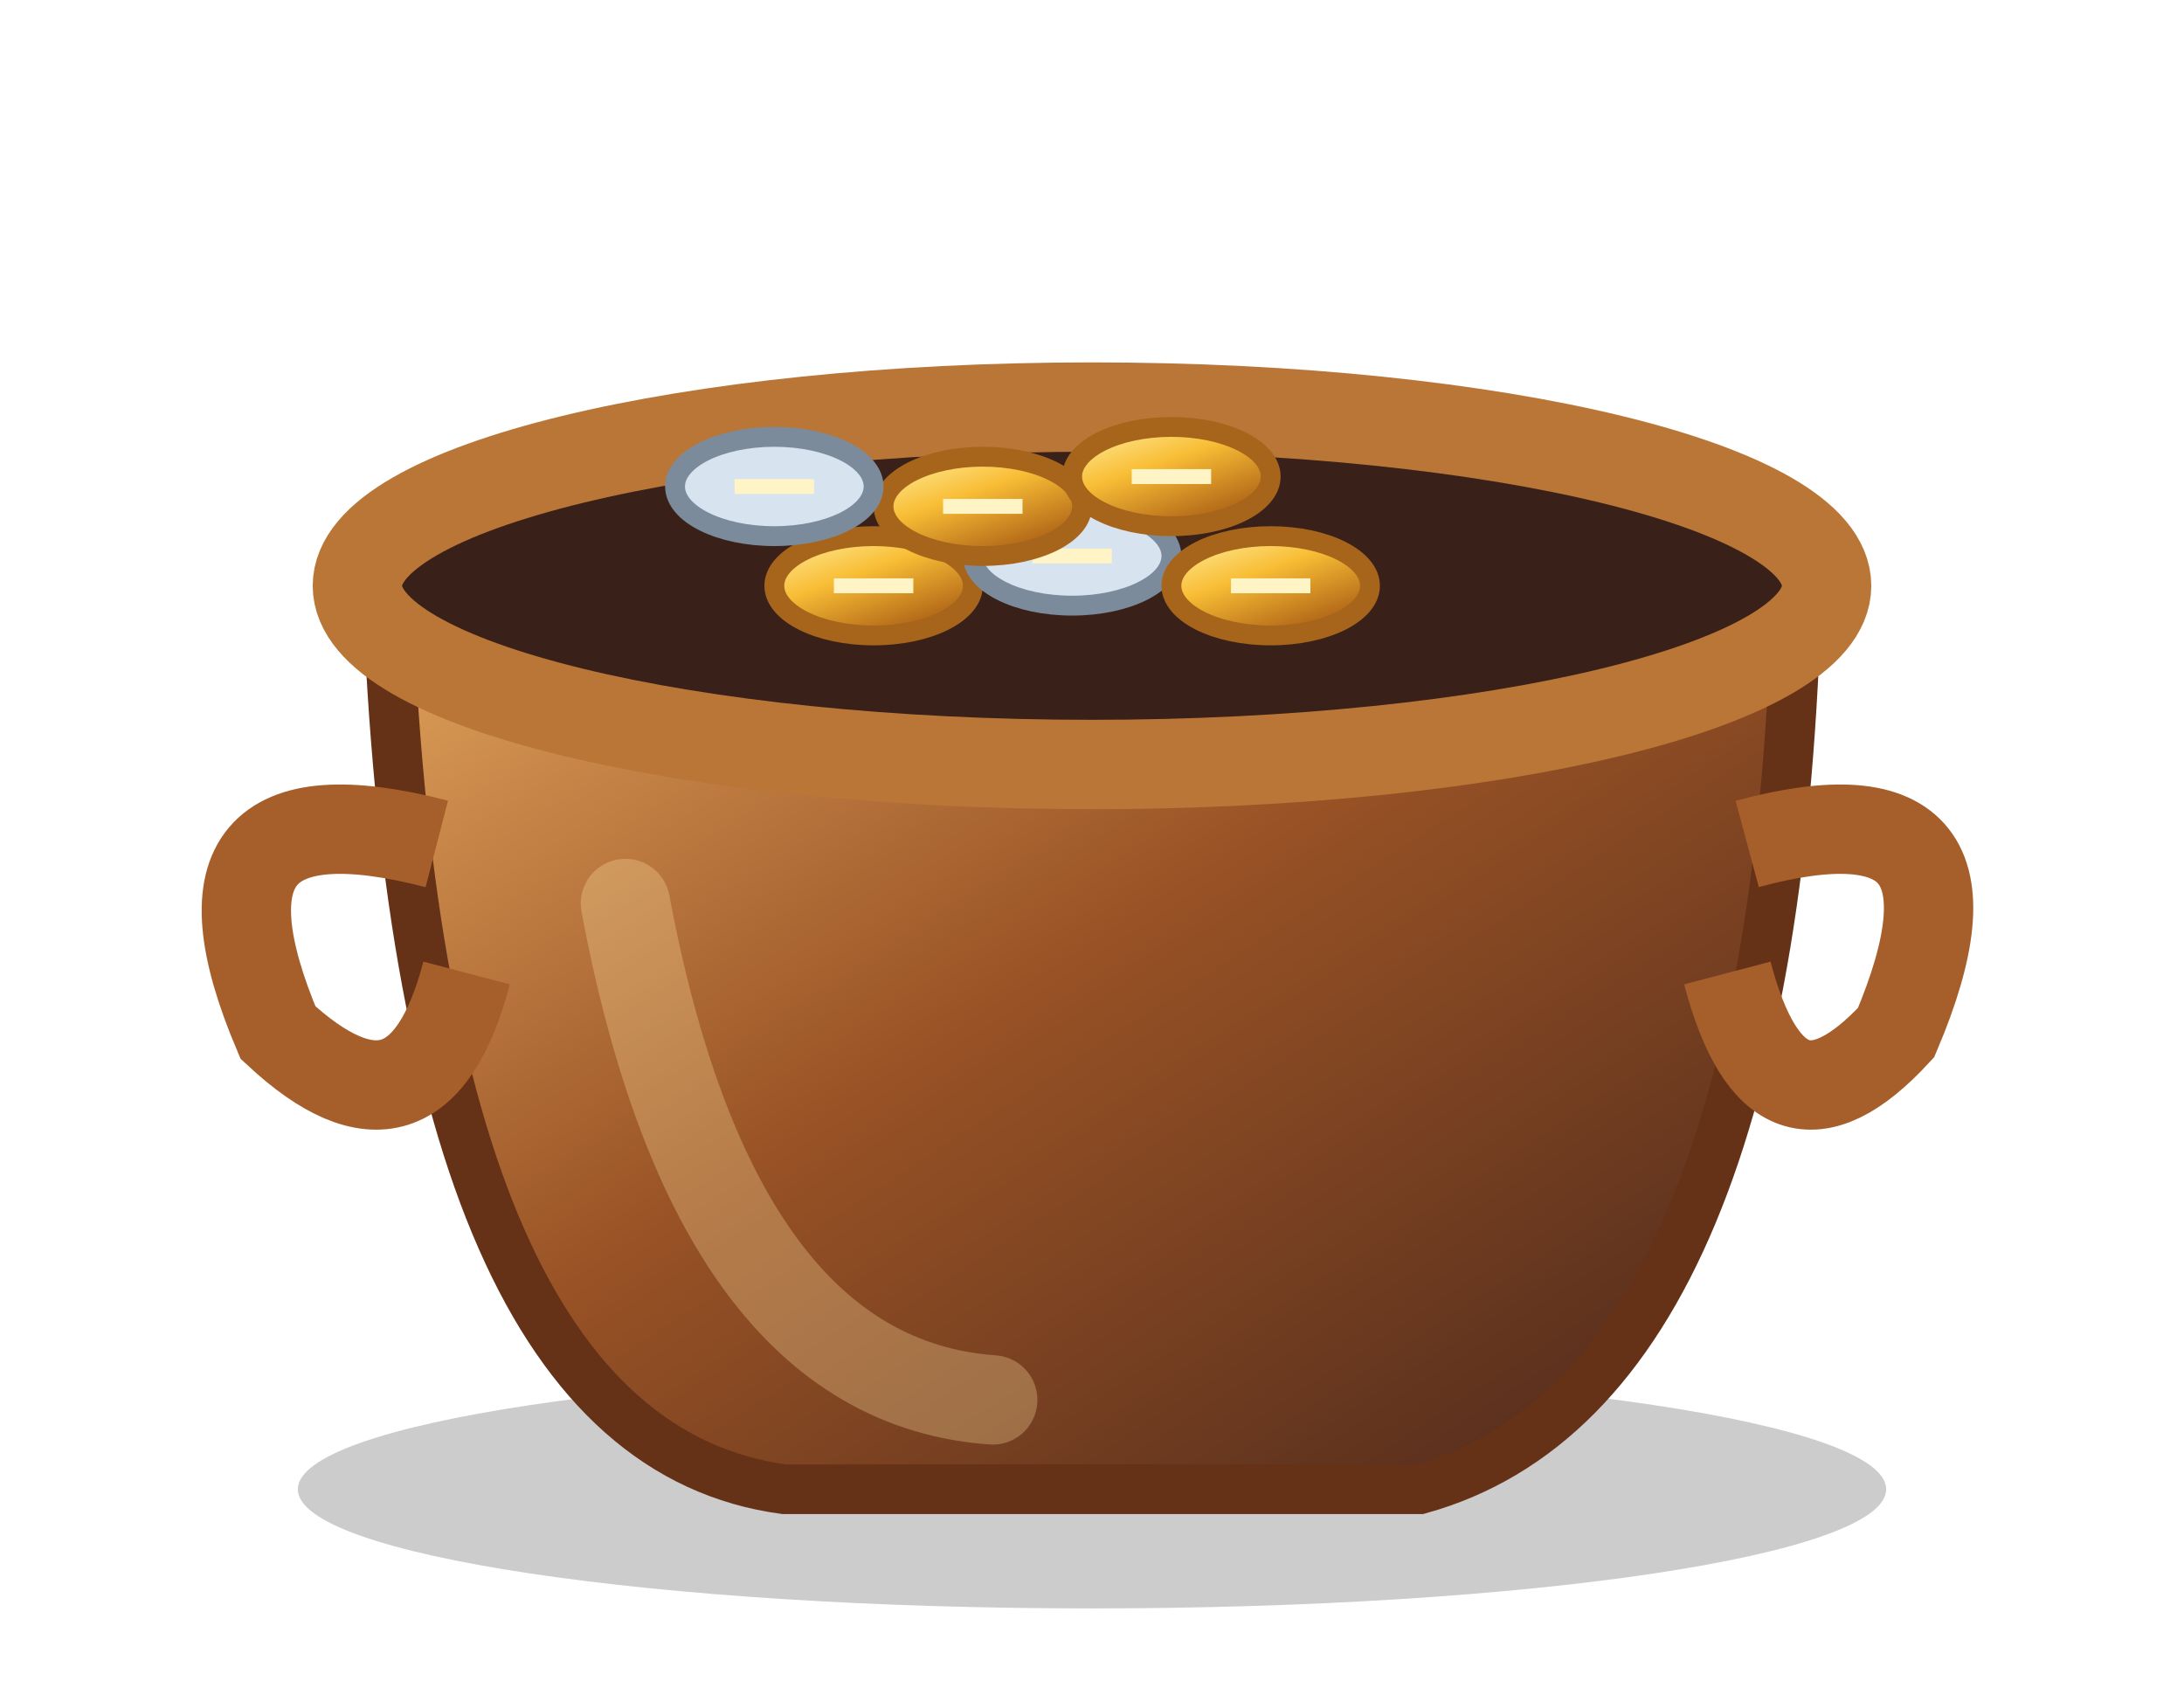
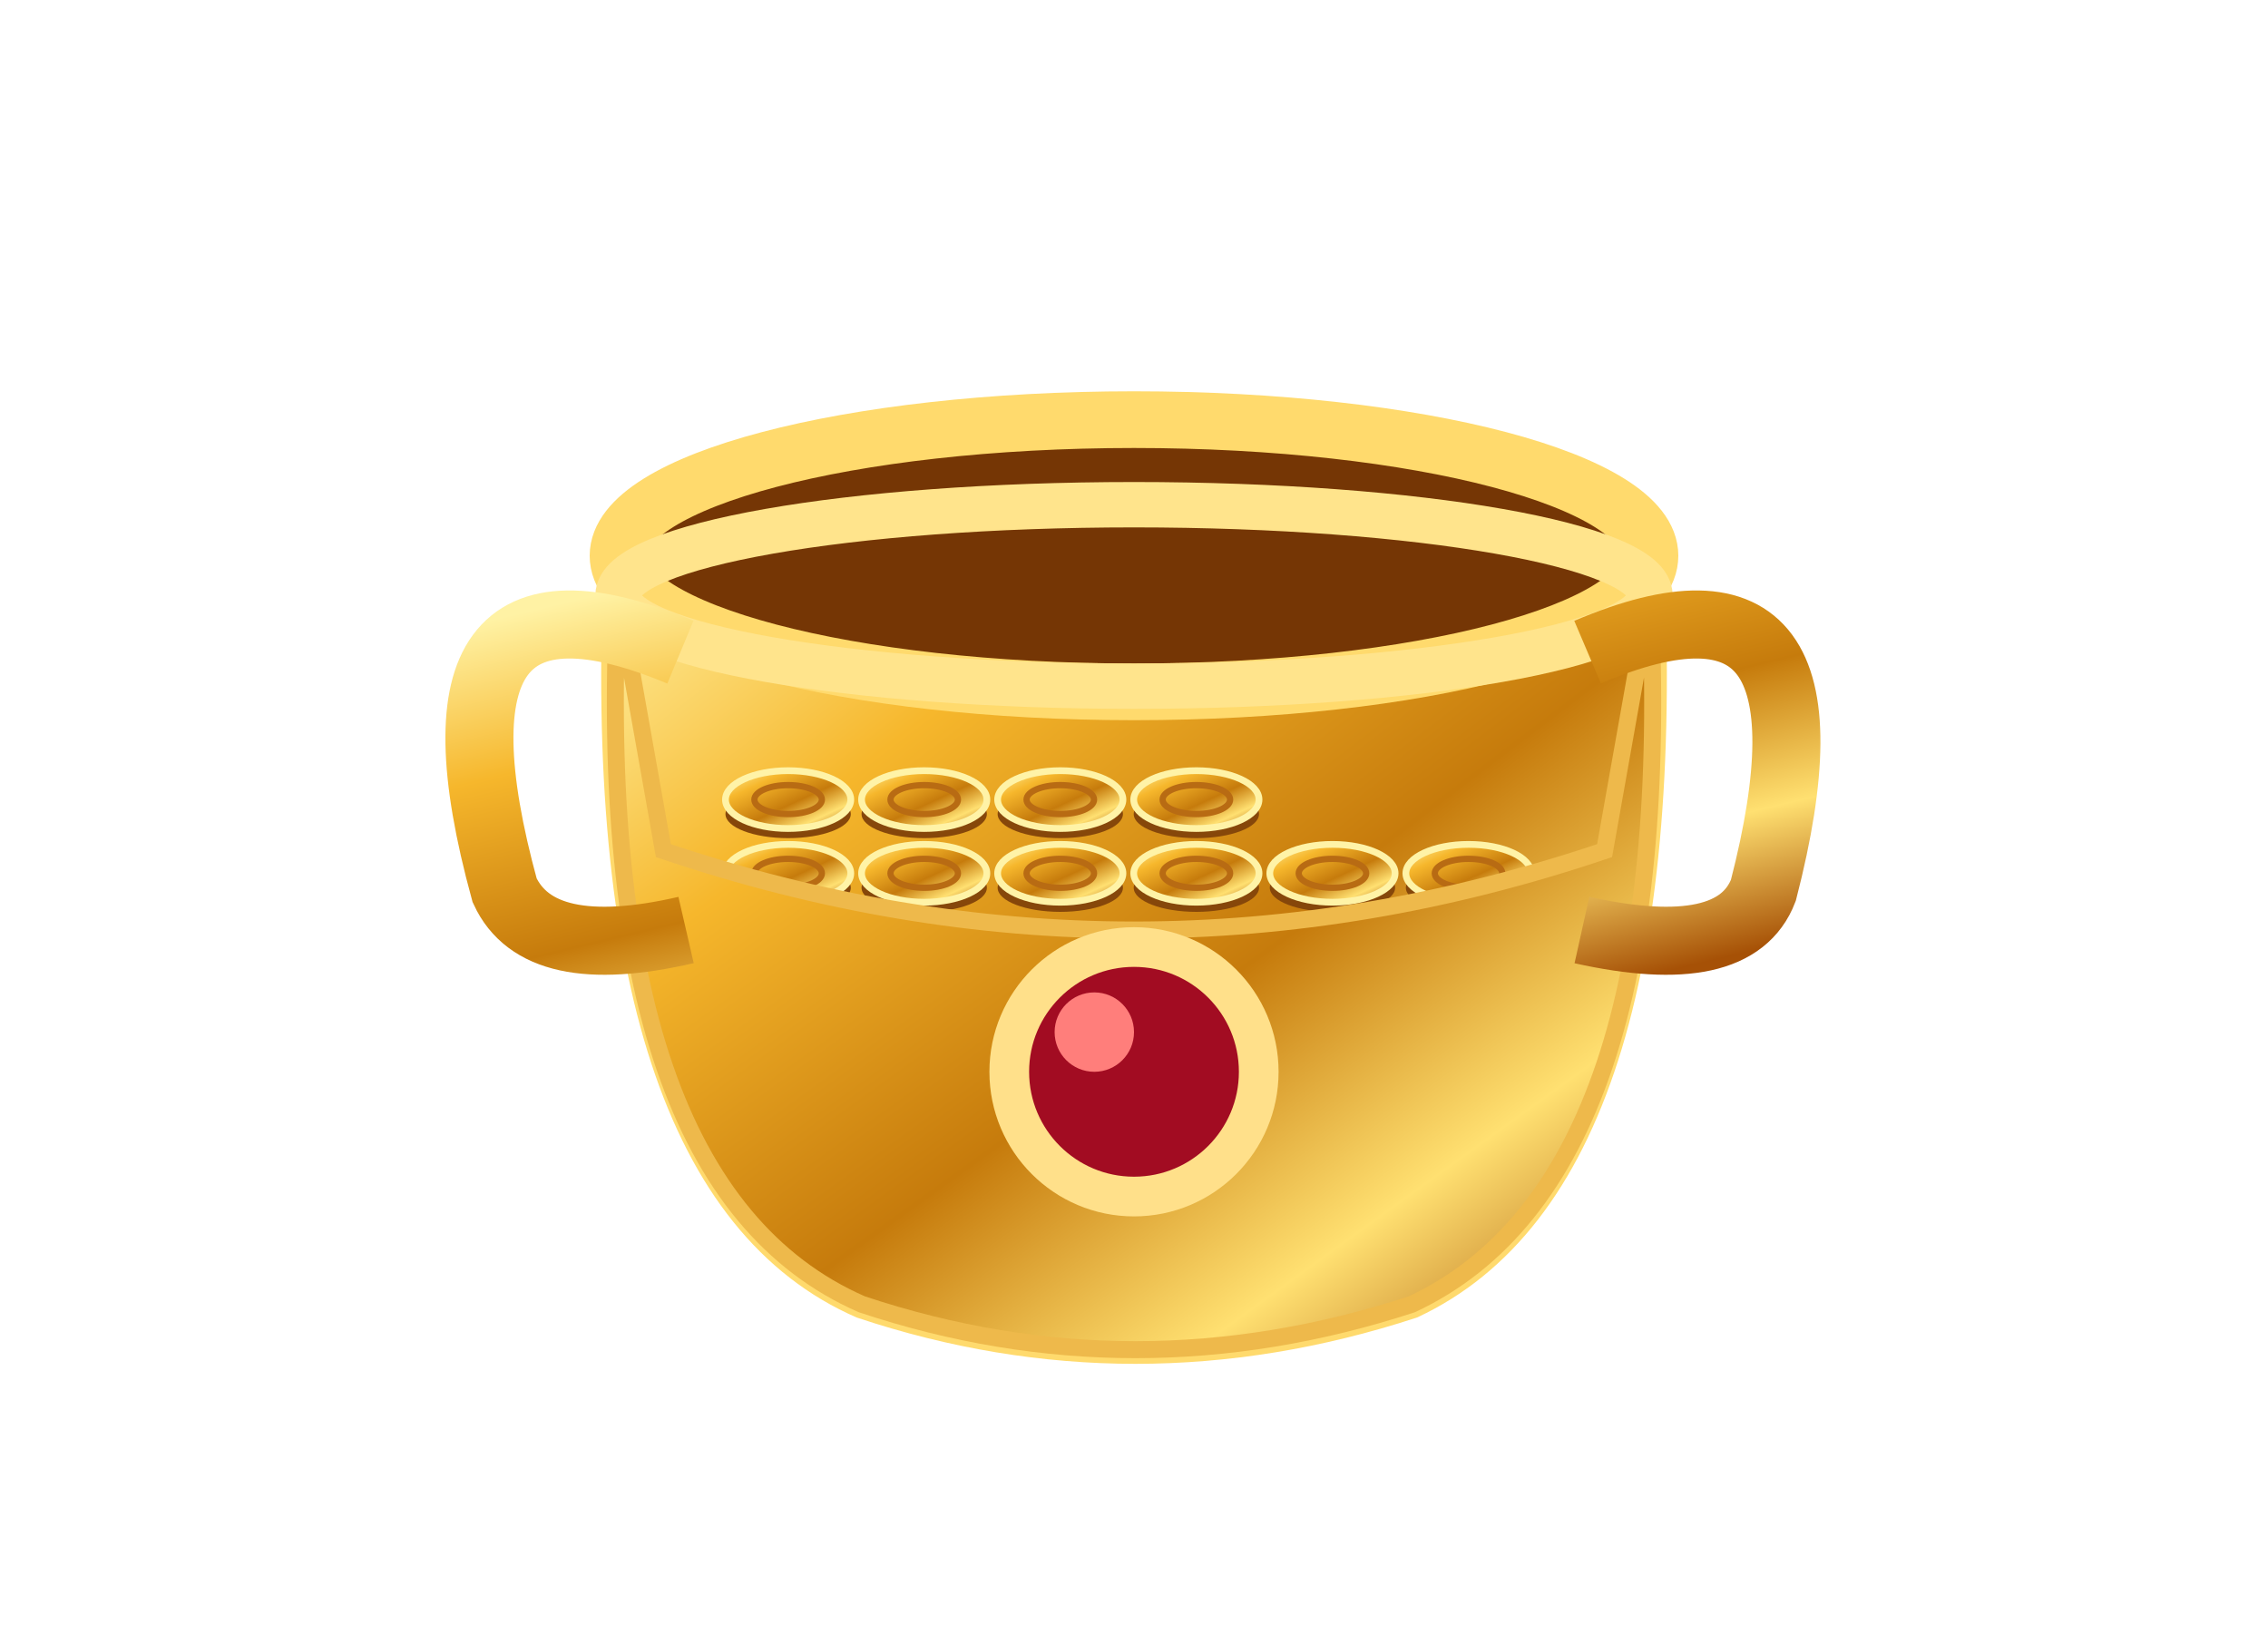
- <svg xmlns="http://www.w3.org/2000/svg" viewBox="0 0 220 170" width="220" height="170">
+ <svg xmlns="http://www.w3.org/2000/svg" viewBox="0 0 400 290" width="400" height="290">
  <defs>
-     <linearGradient id="gold" x2=".7" y2="1">
-       <stop stop-color="#fff2a5" />
-       <stop offset=".45" stop-color="#f8bd35" />
-       <stop offset="1" stop-color="#a85b13" />
+     <linearGradient id="gold" x1="0" y1="0" x2="1" y2="1">
+       <stop stop-color="#fff2a4" />
+       <stop offset=".25" stop-color="#f6b72c" />
+       <stop offset=".55" stop-color="#c67b0c" />
+       <stop offset=".78" stop-color="#ffe071" />
+       <stop offset="1" stop-color="#a65106" />
    </linearGradient>
-     <linearGradient id="wood" x2="1" y2="1">
-       <stop stop-color="#e2a45c" />
-       <stop offset=".45" stop-color="#985225" />
-       <stop offset="1" stop-color="#48261b" />
+     <linearGradient id="red" x1="0" y1="0" x2="1" y2="1">
+       <stop stop-color="#ff7259" />
+       <stop offset=".4" stop-color="#be1830" />
+       <stop offset=".8" stop-color="#730b20" />
+       <stop offset="1" stop-color="#ec4550" />
    </linearGradient>
-     <linearGradient id="steel" x2="1" y2="1">
-       <stop stop-color="#f1f5fa" />
-       <stop offset=".5" stop-color="#879aaf" />
-       <stop offset="1" stop-color="#394657" />
+     <linearGradient id="wood" x1="0" y1="0" x2="1" y2="1">
+       <stop stop-color="#b55b32" />
+       <stop offset=".55" stop-color="#632818" />
+       <stop offset="1" stop-color="#3b160d" />
    </linearGradient>
+     <linearGradient id="metal" x1="0" y1="0" x2="1" y2="1">
+       <stop stop-color="#f0e3bf" />
+       <stop offset=".23" stop-color="#9b8f80" />
+       <stop offset=".6" stop-color="#4b4b55" />
+       <stop offset=".9" stop-color="#8d8277" />
+     </linearGradient>
+     <linearGradient id="case" x1="0" y1="0" x2="1" y2="1">
+       <stop stop-color="#77707a" />
+       <stop offset=".25" stop-color="#34323b" />
+       <stop offset=".8" stop-color="#13141b" />
+       <stop offset="1" stop-color="#5a5360" />
+     </linearGradient>
+     <linearGradient id="cash" x1="0" y1="0" x2="1" y2="1">
+       <stop stop-color="#efffe2" />
+       <stop offset=".45" stop-color="#a4d3b0" />
+       <stop offset="1" stop-color="#40845c" />
+     </linearGradient>
+     <radialGradient id="gem">
+       <stop stop-color="#effaff" />
+       <stop offset=".4" stop-color="#4dd3ff" />
+       <stop offset="1" stop-color="#1722a9" />
+     </radialGradient>
+     <clipPath id="potInner">
+       <path d="M111 102 Q200 111 289 102 L280 159 Q200 184 120 159Z" />
+     </clipPath>
+     <clipPath id="bagInner">
+       <path d="M142 92 Q200 103 258 92 L255 115 Q200 131 145 115Z" />
+     </clipPath>
+     <clipPath id="chestInner">
+       <path d="M111 130 L287 130 L287 180 L111 180Z" />
+     </clipPath>
+     <clipPath id="vaultInner">
+       <path d="M145 76 L294 76 L294 195 L145 195Z" />
+     </clipPath>
+     <clipPath id="cashInner">
+       <path d="M109 134 L287 134 L287 187 L109 187Z" />
+     </clipPath>
  </defs>
-   <ellipse cx="110" cy="150" rx="80" ry="12" fill="#000" opacity=".2" />
-   <path d="M39 59 Q42 145 79 150 L143 150 Q179 140 181 59Z" fill="url(#wood)" stroke="#653217" stroke-width="5" />
-   <ellipse cx="110" cy="59" rx="74" ry="18" fill="#392018" stroke="#ba7637" stroke-width="9" />
-   <path d="M63 91Q72 139 100 141" stroke="#ffe0a0" stroke-width="9" opacity=".3" fill="none" stroke-linecap="round" />
-   <path d="M44 85 Q17 78 28 104 Q42 117 47 98 M176 85 Q202 78 191 104 Q179 117 174 98" stroke="#a65e2a" stroke-width="9" fill="none" />
-   <g class="jackpot-stage-contents">
-     <ellipse cx="88" cy="59" rx="10" ry="5" fill="url(#gold)" stroke="#a7651c" stroke-width="2" />
-     <path d="M84 59h8" stroke="#fff4c6" stroke-width="1.5" />
-     <ellipse cx="108" cy="56" rx="10" ry="5" fill="#d7e3ef" stroke="#7c8b9b" stroke-width="2" />
-     <path d="M104 56h8" stroke="#fff4c6" stroke-width="1.5" />
-     <ellipse cx="128" cy="59" rx="10" ry="5" fill="url(#gold)" stroke="#a7651c" stroke-width="2" />
-     <path d="M124 59h8" stroke="#fff4c6" stroke-width="1.5" />
-     <ellipse cx="99" cy="51" rx="10" ry="5" fill="url(#gold)" stroke="#a7651c" stroke-width="2" />
-     <path d="M95 51h8" stroke="#fff4c6" stroke-width="1.5" />
-     <ellipse cx="118" cy="48" rx="10" ry="5" fill="url(#gold)" stroke="#a7651c" stroke-width="2" />
-     <path d="M114 48h8" stroke="#fff4c6" stroke-width="1.5" />
-     <ellipse cx="78" cy="49" rx="10" ry="5" fill="#d7e3ef" stroke="#7c8b9b" stroke-width="2" />
-     <path d="M74 49h8" stroke="#fff4c6" stroke-width="1.5" />
+   <path d="M109 99 Q104 209 152 230 Q200 246 249 230 Q296 208 291 99Z" fill="url(#gold)" stroke="#ffda6d" stroke-width="5" />
+   <ellipse cx="200" cy="98" rx="91" ry="24" fill="#753605" stroke="#ffda6d" stroke-width="10" />
+   <g clip-path="url(#potInner)">
+     <g transform="translate(139 154) scale(0.85)">
+       <ellipse cy="3" rx="13" ry="5" fill="#86470a" />
+       <ellipse rx="13" ry="6" fill="url(#gold)" stroke="#fff3a7" stroke-width="1.4" />
+       <ellipse rx="7" ry="3" fill="none" stroke="#b86b13" stroke-width="1.3" />
+     </g>
+     <g transform="translate(163 154) scale(0.85)">
+       <ellipse cy="3" rx="13" ry="5" fill="#86470a" />
+       <ellipse rx="13" ry="6" fill="url(#gold)" stroke="#fff3a7" stroke-width="1.4" />
+       <ellipse rx="7" ry="3" fill="none" stroke="#b86b13" stroke-width="1.3" />
+     </g>
+     <g transform="translate(187 154) scale(0.85)">
+       <ellipse cy="3" rx="13" ry="5" fill="#86470a" />
+       <ellipse rx="13" ry="6" fill="url(#gold)" stroke="#fff3a7" stroke-width="1.4" />
+       <ellipse rx="7" ry="3" fill="none" stroke="#b86b13" stroke-width="1.3" />
+     </g>
+     <g transform="translate(211 154) scale(0.85)">
+       <ellipse cy="3" rx="13" ry="5" fill="#86470a" />
+       <ellipse rx="13" ry="6" fill="url(#gold)" stroke="#fff3a7" stroke-width="1.4" />
+       <ellipse rx="7" ry="3" fill="none" stroke="#b86b13" stroke-width="1.3" />
+     </g>
+     <g transform="translate(235 154) scale(0.85)">
+       <ellipse cy="3" rx="13" ry="5" fill="#86470a" />
+       <ellipse rx="13" ry="6" fill="url(#gold)" stroke="#fff3a7" stroke-width="1.4" />
+       <ellipse rx="7" ry="3" fill="none" stroke="#b86b13" stroke-width="1.3" />
+     </g>
+     <g transform="translate(259 154) scale(0.85)">
+       <ellipse cy="3" rx="13" ry="5" fill="#86470a" />
+       <ellipse rx="13" ry="6" fill="url(#gold)" stroke="#fff3a7" stroke-width="1.4" />
+       <ellipse rx="7" ry="3" fill="none" stroke="#b86b13" stroke-width="1.3" />
+     </g>
+     <g transform="translate(139 141) scale(0.85)">
+       <ellipse cy="3" rx="13" ry="5" fill="#86470a" />
+       <ellipse rx="13" ry="6" fill="url(#gold)" stroke="#fff3a7" stroke-width="1.4" />
+       <ellipse rx="7" ry="3" fill="none" stroke="#b86b13" stroke-width="1.3" />
+     </g>
+     <g transform="translate(163 141) scale(0.85)">
+       <ellipse cy="3" rx="13" ry="5" fill="#86470a" />
+       <ellipse rx="13" ry="6" fill="url(#gold)" stroke="#fff3a7" stroke-width="1.4" />
+       <ellipse rx="7" ry="3" fill="none" stroke="#b86b13" stroke-width="1.3" />
+     </g>
+     <g transform="translate(187 141) scale(0.85)">
+       <ellipse cy="3" rx="13" ry="5" fill="#86470a" />
+       <ellipse rx="13" ry="6" fill="url(#gold)" stroke="#fff3a7" stroke-width="1.4" />
+       <ellipse rx="7" ry="3" fill="none" stroke="#b86b13" stroke-width="1.3" />
+     </g>
+     <g transform="translate(211 141) scale(0.85)">
+       <ellipse cy="3" rx="13" ry="5" fill="#86470a" />
+       <ellipse rx="13" ry="6" fill="url(#gold)" stroke="#fff3a7" stroke-width="1.4" />
+       <ellipse rx="7" ry="3" fill="none" stroke="#b86b13" stroke-width="1.3" />
+     </g>
  </g>
+   <path d="M109 105 Q104 209 152 230 Q200 246 249 230 Q296 208 291 105 L283 150 Q200 178 117 150Z" fill="url(#gold)" stroke="#eeb94b" stroke-width="3" />
+   <ellipse cx="200" cy="105" rx="91" ry="16" fill="none" stroke="#ffe48c" stroke-width="8" />
+   <path d="M120 115 Q72 95 89 157 Q95 170 121 164 M280 115 Q327 95 311 157 Q306 170 279 164" fill="none" stroke="url(#gold)" stroke-width="12" />
+   <circle cx="200" cy="189" r="22" fill="#a20c22" stroke="#ffe08a" stroke-width="7" />
+   <circle cx="193" cy="182" r="7" fill="#ff7e7b" />
</svg>
